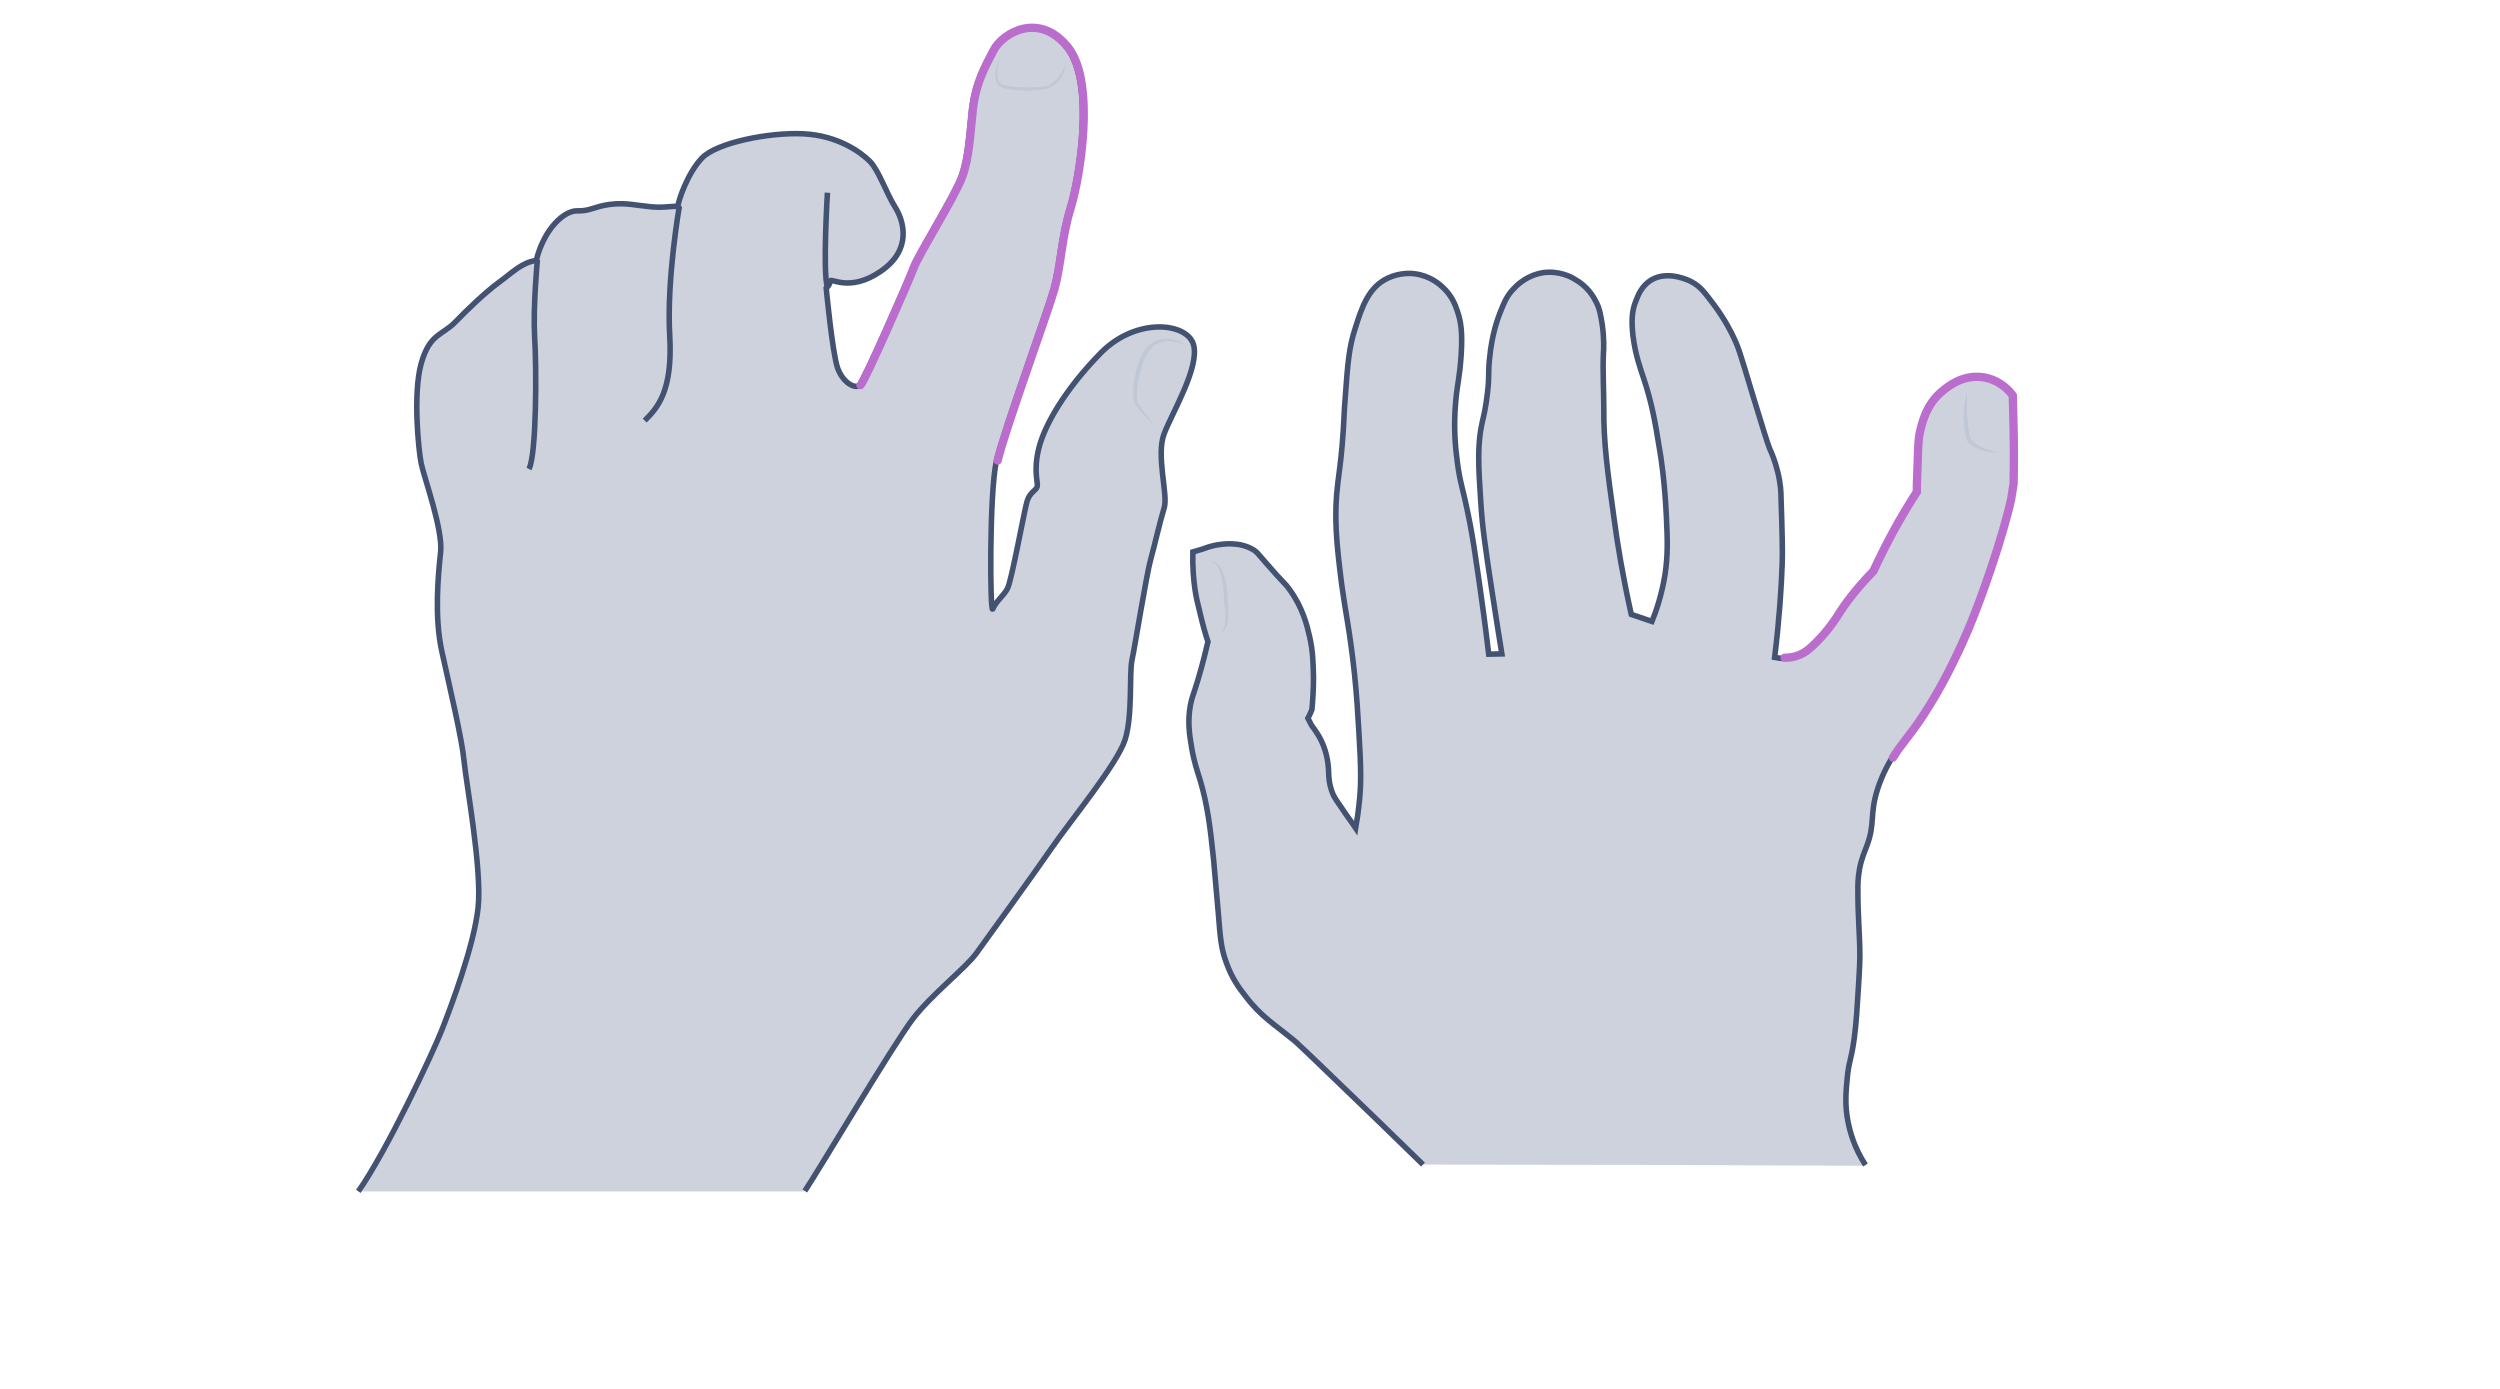
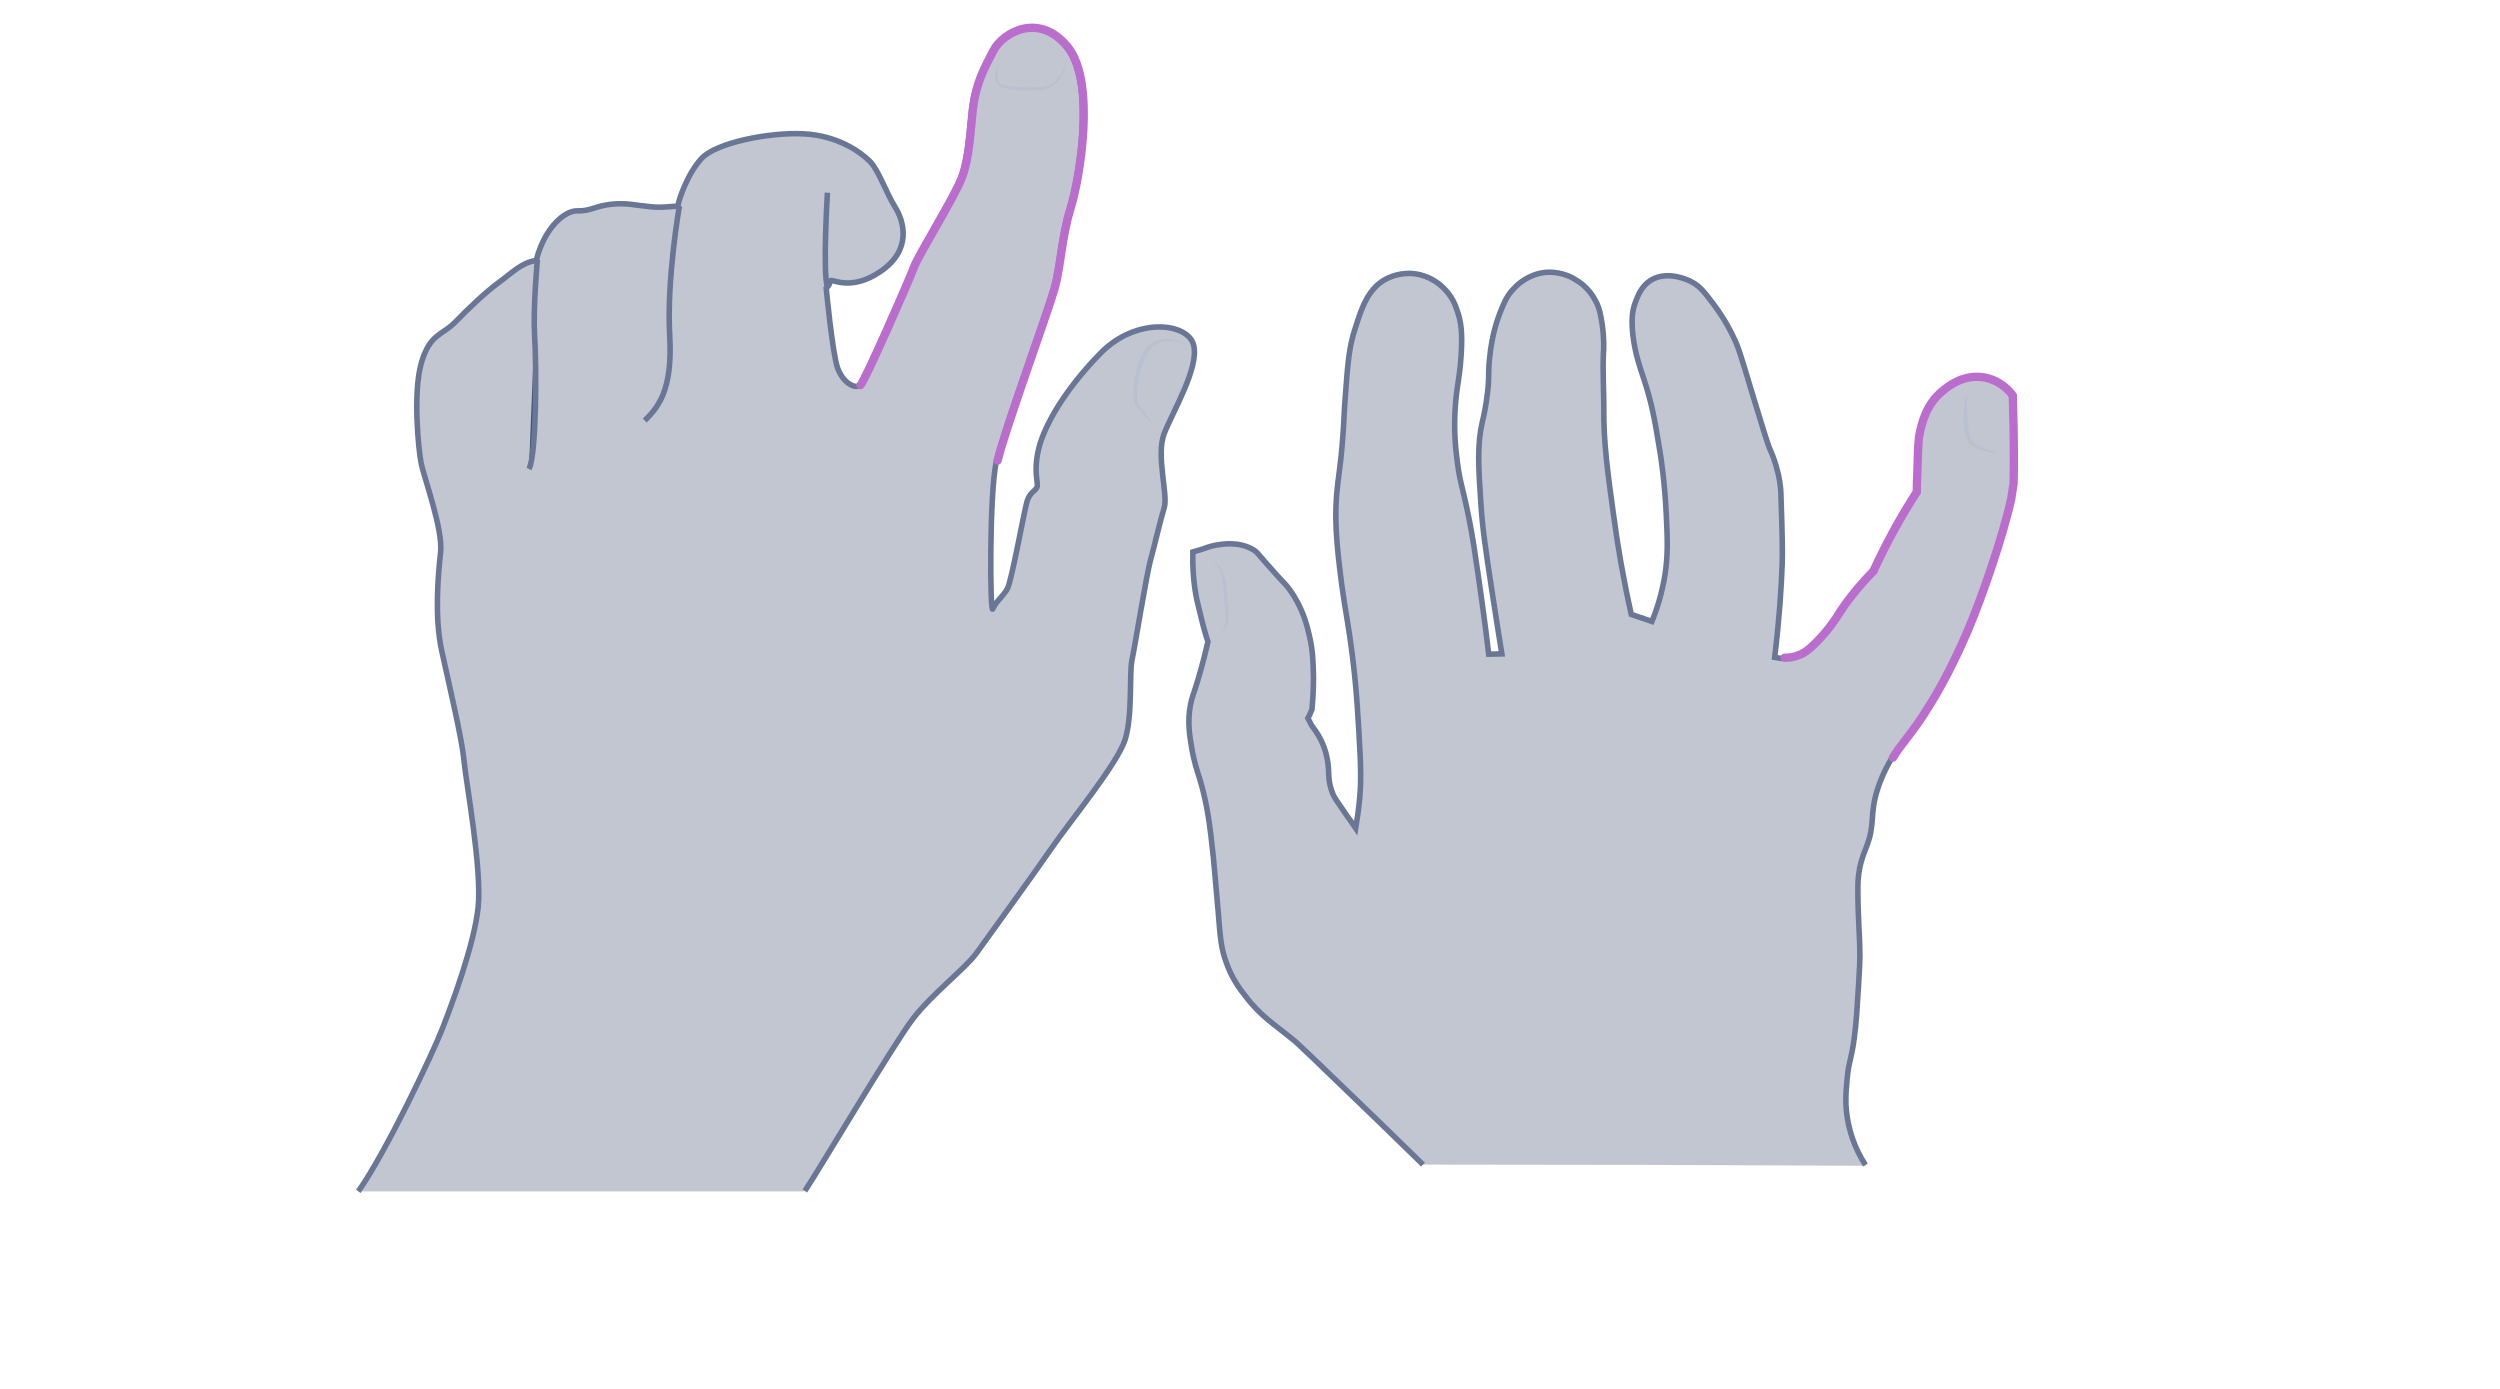
<svg xmlns="http://www.w3.org/2000/svg" width="900" height="500" viewBox="0 0 900 500" fill="none">
-   <path opacity="0.33" d="M512.283 419.258C501.388 408.582 492.069 399.592 484.471 392.287C473.432 381.611 467.841 376.273 466.407 375.009C458.952 368.828 453.934 366.018 448.343 358.573C446.336 356.045 443.469 352.252 441.462 346.493C439.598 341.435 439.311 337.783 438.594 328.793C437.734 318.819 437.304 313.762 436.874 309.267C435.584 297.046 434.724 290.162 432.143 281.172C430.853 276.958 429.849 274.289 428.989 269.091C428.272 264.877 427.412 259.82 428.559 253.779C429.132 250.83 429.706 249.987 431.283 244.649C433.003 238.889 434.15 234.113 434.867 231.023C434.007 228.494 433.003 224.982 432 220.628C431.139 217.256 430.566 214.868 430.136 211.778C429.706 208.687 429.276 204.192 429.419 198.714C430.566 198.433 431.569 198.011 432.716 197.73C433.863 197.309 435.727 196.606 438.021 196.185C439.885 195.904 446.193 194.78 451.354 198.011C452.501 198.714 452.787 199.275 455.511 202.366C462.679 210.654 462.536 209.811 464.113 212.059C468.988 218.661 470.564 225.263 471.425 229.056C472.715 234.535 472.715 238.889 472.858 243.806C472.858 248.582 472.572 252.515 472.285 255.465C471.855 256.449 471.425 257.572 470.851 258.556C471.281 259.398 471.711 260.241 472.141 261.084C473.002 262.208 473.862 263.472 474.722 264.877C477.589 269.794 478.163 274.57 478.306 277.66C478.306 281.593 479.166 284.262 479.883 285.948C480.457 287.212 481.03 288.055 484.614 293.253C486.048 295.219 487.195 296.905 488.055 298.169C488.485 295.641 489.058 291.848 489.489 287.353C489.919 282.717 490.062 277.098 489.202 263.472C488.772 256.589 488.485 250.97 487.625 242.682C485.904 226.668 484.471 221.189 483.037 210.654C481.03 194.921 480.17 185.649 481.604 173.99C481.89 171.181 482.607 167.107 483.181 160.224C483.897 151.795 483.754 149.407 484.327 142.524C485.188 130.864 485.618 124.965 487.912 118.081C490.205 110.777 492.643 103.332 499.667 100.101C504.112 97.993 508.556 98.415 509.273 98.555C514.864 99.258 518.448 102.489 519.452 103.472C522.606 106.422 523.896 109.653 524.613 111.9C526.046 115.974 526.476 119.767 526.046 127.353C525.473 136.343 524.613 137.888 524.039 144.771C523.179 154.324 524.039 161.769 524.613 166.124C525.616 174.131 526.476 174.692 529.057 187.757C530.204 193.656 530.921 198.573 532.354 208.406C533.358 215.43 534.648 224.561 535.938 235.518C537.515 235.518 539.092 235.377 540.669 235.377C539.809 229.899 538.519 222.173 537.085 212.621C534.792 197.59 533.645 190.004 533.071 180.592C532.211 167.809 531.781 159.943 533.645 151.795C534.075 150.109 534.935 146.457 535.508 141.26C536.225 135.36 535.652 134.798 536.225 129.179C537.085 120.048 539.379 114.289 539.953 112.743C541.53 108.81 542.533 106.281 545.114 103.753C546.404 102.348 549.988 98.977 555.723 98.134C561.314 97.432 565.615 99.679 566.905 100.522C571.493 103.051 573.643 106.843 574.36 108.248C575.937 111.058 576.224 113.446 576.797 116.817C577.514 121.874 577.371 125.807 577.227 127.212C576.941 133.814 577.371 140.417 577.371 146.879C577.227 159.24 578.804 170.338 580.955 185.93C582.245 195.764 584.252 207.704 587.263 221.189C589.7 222.032 592.28 222.875 594.718 223.718C596.295 219.785 598.302 213.885 599.449 206.58C600.452 199.697 600.309 194.499 599.879 185.649C599.305 173.288 597.872 164.016 597.442 161.769C595.865 151.936 594.718 145.333 591.85 136.624C590.56 132.691 588.696 127.774 587.836 120.61C587.263 115.272 587.549 111.76 588.84 108.529C589.7 106.281 590.99 102.91 594.431 100.803C600.596 97.151 608.337 101.084 609.054 101.505C612.208 103.191 613.785 105.439 617.082 109.793C620.953 114.991 623.247 119.627 623.964 121.172C625.828 124.965 626.401 126.931 630.989 142.243C634.573 154.043 636.437 159.943 637.01 161.347C637.727 162.893 639.017 165.843 640.021 170.057C641.024 174.131 641.168 177.221 641.168 179.047C641.598 191.83 641.741 198.292 641.598 202.787C641.311 211.216 640.594 222.594 638.874 236.642C639.734 236.782 640.881 237.063 642.314 237.063C643.748 237.063 645.468 236.923 647.189 236.22C649.483 235.377 651.06 234.113 653.353 231.865C658.371 226.949 661.238 222.173 661.525 221.751C663.962 217.818 667.977 212.34 674.285 205.878C676.292 201.523 678.586 196.887 681.166 192.111C684.033 186.773 687.044 181.857 689.911 177.361C689.911 175.957 689.911 173.85 690.055 171.181C690.341 163.174 690.341 159.24 690.915 156.431C691.632 153.2 693.065 145.895 699.23 140.979C701.094 139.433 706.398 135.079 713.566 136.062C719.874 136.905 723.602 141.4 724.462 142.664C724.605 146.457 724.605 150.39 724.749 154.324C724.892 161.066 724.892 167.809 724.749 174.412C724.462 176.238 724.175 178.064 723.889 179.89C720.878 193.516 713.423 215.149 708.405 226.949C705.538 233.692 700.664 244.227 694.929 253.499C693.209 256.168 691.918 258.275 691.918 258.275C686.614 266.141 684.32 268.108 681.309 273.024C678.299 277.941 676.722 282.296 676.148 284.122C672.994 293.815 675.432 296.624 671.991 305.334C671.417 306.879 670.27 309.407 669.554 313.2C668.98 316.431 668.98 318.819 668.98 320.364C668.98 331.181 669.697 336.659 669.697 344.807C669.697 346.633 669.554 349.162 669.267 354.219C668.693 363.63 668.407 368.407 667.69 373.885C666.543 382.454 665.683 382.173 665.109 388.775C664.679 393.411 664.249 398.047 665.396 403.947C666.113 407.599 667.546 413.218 671.704 419.68C618.229 419.399 565.328 419.258 512.283 419.258Z" fill="#697695" />
-   <path d="M512.283 419.258C501.388 408.582 492.069 399.592 484.471 392.287C473.432 381.611 467.841 376.273 466.407 375.009C458.952 368.828 453.934 366.018 448.343 358.573C446.336 356.045 443.469 352.252 441.462 346.493C439.598 341.435 439.311 337.783 438.594 328.793C437.734 318.819 437.304 313.762 436.874 309.267C435.584 297.046 434.724 290.162 432.143 281.172C430.853 276.958 429.849 274.289 428.989 269.091C428.272 264.877 427.412 259.82 428.559 253.779C429.132 250.83 429.706 249.987 431.283 244.649C433.003 238.889 434.15 234.113 434.867 231.023C434.007 228.494 433.003 224.982 432 220.628C431.139 217.256 430.566 214.868 430.136 211.778C429.706 208.687 429.276 204.192 429.419 198.714C430.566 198.433 431.569 198.011 432.716 197.73C433.863 197.309 435.727 196.606 438.021 196.185C439.885 195.904 446.193 194.78 451.354 198.011C452.501 198.714 452.787 199.275 455.511 202.366C462.679 210.654 462.536 209.811 464.113 212.059C468.988 218.661 470.564 225.263 471.425 229.056C472.715 234.535 472.715 238.889 472.858 243.806C472.858 248.582 472.572 252.515 472.285 255.465C471.855 256.449 471.425 257.572 470.851 258.556C471.281 259.398 471.711 260.241 472.141 261.084C473.002 262.208 473.862 263.472 474.722 264.877C477.589 269.794 478.163 274.57 478.306 277.66C478.306 281.593 479.166 284.262 479.883 285.948C480.457 287.212 481.03 288.055 484.614 293.253C486.048 295.219 487.195 296.905 488.055 298.169C488.485 295.641 489.058 291.848 489.489 287.353C489.919 282.717 490.062 277.098 489.202 263.472C488.772 256.589 488.485 250.97 487.625 242.682C485.904 226.668 484.471 221.189 483.037 210.654C481.03 194.921 480.17 185.649 481.604 173.99C481.89 171.181 482.607 167.107 483.181 160.224C483.897 151.795 483.754 149.407 484.327 142.524C485.188 130.864 485.618 124.965 487.912 118.081C490.205 110.777 492.643 103.332 499.667 100.101C504.112 97.993 508.556 98.415 509.273 98.555C514.864 99.258 518.448 102.489 519.452 103.472C522.606 106.422 523.896 109.653 524.613 111.9C526.046 115.974 526.476 119.767 526.046 127.353C525.473 136.343 524.613 137.888 524.039 144.771C523.179 154.324 524.039 161.769 524.613 166.124C525.616 174.131 526.476 174.692 529.057 187.757C530.204 193.656 530.921 198.573 532.354 208.406C533.358 215.43 534.648 224.561 535.938 235.518C537.515 235.518 539.092 235.377 540.669 235.377C539.809 229.899 538.519 222.173 537.085 212.621C534.792 197.59 533.645 190.004 533.071 180.592C532.211 167.809 531.781 159.943 533.645 151.795C534.075 150.109 534.935 146.457 535.508 141.26C536.225 135.36 535.652 134.798 536.225 129.179C537.085 120.048 539.379 114.289 539.953 112.743C541.53 108.81 542.533 106.281 545.114 103.753C546.404 102.348 549.988 98.977 555.723 98.134C561.314 97.432 565.615 99.679 566.905 100.522C571.493 103.051 573.643 106.843 574.36 108.248C575.937 111.058 576.224 113.446 576.797 116.817C577.514 121.874 577.371 125.807 577.227 127.212C576.941 133.814 577.371 140.417 577.371 146.879C577.227 159.24 578.804 170.338 580.955 185.93C582.245 195.764 584.252 207.704 587.263 221.189C589.7 222.032 592.28 222.875 594.718 223.718C596.295 219.785 598.302 213.885 599.449 206.58C600.452 199.697 600.309 194.499 599.879 185.649C599.305 173.288 597.872 164.016 597.442 161.769C595.865 151.936 594.718 145.333 591.85 136.624C590.56 132.691 588.696 127.774 587.836 120.61C587.263 115.272 587.549 111.76 588.84 108.529C589.7 106.281 590.99 102.91 594.431 100.803C600.596 97.151 608.337 101.084 609.054 101.505C612.208 103.191 613.785 105.439 617.082 109.793C620.953 114.991 623.247 119.627 623.964 121.172C625.828 124.965 626.401 126.931 630.989 142.243C634.573 154.043 636.436 159.943 637.01 161.347C637.727 162.893 639.017 165.843 640.021 170.057C641.024 174.131 641.168 177.221 641.168 179.047C641.598 191.83 641.741 198.292 641.598 202.787C641.311 211.216 640.594 222.594 638.874 236.642C639.734 236.782 640.881 237.063 642.314 237.063" stroke="#445272" stroke-width="2" stroke-miterlimit="10" />
-   <path d="M681.167 272.744C678.156 277.661 676.579 282.015 676.006 283.842C672.852 293.534 675.289 296.344 671.848 305.053C671.275 306.598 670.128 309.127 669.411 312.92C668.838 316.151 668.838 318.539 668.838 320.084C668.838 330.901 669.554 336.379 669.554 344.527C669.554 346.353 669.411 348.881 669.124 353.938C668.551 363.35 668.264 368.126 667.547 373.605C666.4 382.174 665.54 381.893 664.967 388.495C664.537 393.131 664.107 397.766 665.254 403.666C665.97 407.319 667.404 412.937 671.562 419.399" stroke="#445272" stroke-width="2" stroke-miterlimit="10" />
-   <path d="M642.458 236.783C643.892 236.783 645.612 236.642 647.332 235.94C649.626 235.097 651.203 233.833 653.497 231.585C658.515 226.669 661.382 221.892 661.669 221.471C664.106 217.538 668.12 212.059 674.428 205.597C676.435 201.243 678.729 196.607 681.31 191.831C684.177 186.493 687.188 181.576 690.055 177.081C690.055 175.676 690.055 173.569 690.198 170.9C690.485 162.893 690.485 158.96 691.058 156.15C691.775 152.92 693.209 145.615 699.373 140.698C701.237 139.153 706.542 134.798 713.71 135.782C720.018 136.625 723.745 141.12 724.606 142.384C724.749 146.177 724.749 150.11 724.892 154.043C725.036 160.786 725.036 167.529 724.892 174.131C724.606 175.957 724.319 177.783 724.032 179.61C721.021 193.236 713.567 214.869 708.549 226.669C705.681 233.411 700.807 243.947 695.073 253.218C693.352 255.887 692.062 257.994 692.062 257.994C686.757 265.861 684.464 267.828 681.453 272.744" stroke="#BA6DCD" stroke-width="3" stroke-miterlimit="10" stroke-linecap="round" />
+   <path opacity="0.33" d="M512.283 419.258C501.388 408.582 492.069 399.592 484.471 392.287C473.432 381.611 467.841 376.273 466.407 375.009C458.952 368.828 453.934 366.018 448.343 358.573C446.336 356.045 443.469 352.252 441.462 346.493C439.598 341.435 439.311 337.783 438.594 328.793C437.734 318.819 437.304 313.762 436.874 309.267C435.584 297.046 434.724 290.162 432.143 281.172C430.853 276.958 429.849 274.289 428.989 269.091C428.272 264.877 427.412 259.82 428.559 253.779C429.132 250.83 429.706 249.987 431.283 244.649C433.003 238.889 434.15 234.113 434.867 231.023C434.007 228.494 433.003 224.982 432 220.628C431.139 217.256 430.566 214.868 430.136 211.778C429.706 208.687 429.276 204.192 429.419 198.714C430.566 198.433 431.569 198.011 432.716 197.73C433.863 197.309 435.727 196.606 438.021 196.185C439.885 195.904 446.193 194.78 451.354 198.011C452.501 198.714 452.787 199.275 455.511 202.366C462.679 210.654 462.536 209.811 464.113 212.059C468.988 218.661 470.564 225.263 471.425 229.056C472.715 234.535 472.715 238.889 472.858 243.806C472.858 248.582 472.572 252.515 472.285 255.465C471.855 256.449 471.425 257.572 470.851 258.556C471.281 259.398 471.711 260.241 472.141 261.084C473.002 262.208 473.862 263.472 474.722 264.877C477.589 269.794 478.163 274.57 478.306 277.66C478.306 281.593 479.166 284.262 479.883 285.948C480.457 287.212 481.03 288.055 484.614 293.253C486.048 295.219 487.195 296.905 488.055 298.169C488.485 295.641 489.058 291.848 489.489 287.353C489.919 282.717 490.062 277.098 489.202 263.472C488.772 256.589 488.485 250.97 487.625 242.682C485.904 226.668 484.471 221.189 483.037 210.654C481.03 194.921 480.17 185.649 481.604 173.99C481.89 171.181 482.607 167.107 483.181 160.224C483.897 151.795 483.754 149.407 484.327 142.524C485.188 130.864 485.618 124.965 487.912 118.081C490.205 110.777 492.643 103.332 499.667 100.101C504.112 97.993 508.556 98.415 509.273 98.555C514.864 99.258 518.448 102.489 519.452 103.472C522.606 106.422 523.896 109.653 524.613 111.9C526.046 115.974 526.476 119.767 526.046 127.353C525.473 136.343 524.613 137.888 524.039 144.771C523.179 154.324 524.039 161.769 524.613 166.124C525.616 174.131 526.476 174.692 529.057 187.757C530.204 193.656 530.921 198.573 532.354 208.406C533.358 215.43 534.648 224.561 535.938 235.518C537.515 235.518 539.092 235.377 540.669 235.377C539.809 229.899 538.519 222.173 537.085 212.621C534.792 197.59 533.645 190.004 533.071 180.592C532.211 167.809 531.781 159.943 533.645 151.795C534.075 150.109 534.935 146.457 535.508 141.26C536.225 135.36 535.652 134.798 536.225 129.179C537.085 120.048 539.379 114.289 539.953 112.743C541.53 108.81 542.533 106.281 545.114 103.753C546.404 102.348 549.988 98.977 555.723 98.134C561.314 97.432 565.615 99.679 566.905 100.522C571.493 103.051 573.643 106.843 574.36 108.248C575.937 111.058 576.224 113.446 576.797 116.817C577.514 121.874 577.371 125.807 577.227 127.212C576.941 133.814 577.371 140.417 577.371 146.879C577.227 159.24 578.804 170.338 580.955 185.93C582.245 195.764 584.252 207.704 587.263 221.189C589.7 222.032 592.28 222.875 594.718 223.718C596.295 219.785 598.302 213.885 599.449 206.58C600.452 199.697 600.309 194.499 599.879 185.649C599.305 173.288 597.872 164.016 597.442 161.769C595.865 151.936 594.718 145.333 591.85 136.624C590.56 132.691 588.696 127.774 587.836 120.61C587.263 115.272 587.549 111.76 588.84 108.529C589.7 106.281 590.99 102.91 594.431 100.803C600.596 97.151 608.337 101.084 609.054 101.505C612.208 103.191 613.785 105.439 617.082 109.793C620.953 114.991 623.247 119.627 623.964 121.172C625.828 124.965 626.401 126.931 630.989 142.243C634.573 154.043 636.437 159.943 637.01 161.347C637.727 162.893 639.017 165.843 640.021 170.057C641.024 174.131 641.168 177.221 641.168 179.047C641.598 191.83 641.741 198.292 641.598 202.787C641.311 211.216 640.594 222.594 638.874 236.642C639.734 236.782 640.881 237.063 642.314 237.063C643.748 237.063 645.468 236.923 647.189 236.22C649.483 235.377 651.06 234.113 653.353 231.865C658.371 226.949 661.238 222.173 661.525 221.751C663.962 217.818 667.977 212.34 674.285 205.878C676.292 201.523 678.586 196.887 681.166 192.111C684.033 186.773 687.044 181.857 689.911 177.361C689.911 175.957 689.911 173.85 690.055 171.181C690.341 163.174 690.341 159.24 690.915 156.431C691.632 153.2 693.065 145.895 699.23 140.979C701.094 139.433 706.398 135.079 713.566 136.062C719.874 136.905 723.602 141.4 724.462 142.664C724.605 146.457 724.605 150.39 724.749 154.324C724.892 161.066 724.892 167.809 724.749 174.412C724.462 176.238 724.175 178.064 723.889 179.89C720.878 193.516 713.423 215.149 708.405 226.949C705.538 233.692 700.664 244.227 694.929 253.499C693.209 256.168 691.918 258.275 691.918 258.275C686.614 266.141 684.32 268.108 681.309 273.024C678.299 277.941 676.722 282.296 676.148 284.122C672.994 293.815 675.432 296.624 671.991 305.334C671.417 306.879 670.27 309.407 669.554 313.2C668.98 316.431 668.98 318.819 668.98 320.364C668.98 331.181 669.697 336.659 669.697 344.807C669.697 346.633 669.554 349.162 669.267 354.219C668.693 363.63 668.407 368.407 667.69 373.885C666.543 382.454 665.683 382.173 665.109 388.775C664.679 393.411 664.249 398.047 665.396 403.947C666.113 407.599 667.546 413.218 671.704 419.68C618.229 419.399 565.328 419.258 512.283 419.258Z" fill="#445272" />
+   <path d="M512.283 419.258C501.388 408.582 492.069 399.592 484.471 392.287C473.432 381.611 467.841 376.273 466.407 375.009C458.952 368.828 453.934 366.018 448.343 358.573C446.336 356.045 443.469 352.252 441.462 346.493C439.598 341.435 439.311 337.783 438.594 328.793C437.734 318.819 437.304 313.762 436.874 309.267C435.584 297.046 434.724 290.162 432.143 281.172C430.853 276.958 429.849 274.289 428.989 269.091C428.272 264.877 427.412 259.82 428.559 253.779C429.132 250.83 429.706 249.987 431.283 244.649C433.003 238.889 434.15 234.113 434.867 231.023C434.007 228.494 433.003 224.982 432 220.628C431.139 217.256 430.566 214.868 430.136 211.778C429.706 208.687 429.276 204.192 429.419 198.714C430.566 198.433 431.569 198.011 432.716 197.73C433.863 197.309 435.727 196.606 438.021 196.185C439.885 195.904 446.193 194.78 451.354 198.011C452.501 198.714 452.787 199.275 455.511 202.366C462.679 210.654 462.536 209.811 464.113 212.059C468.988 218.661 470.564 225.263 471.425 229.056C472.715 234.535 472.715 238.889 472.858 243.806C472.858 248.582 472.572 252.515 472.285 255.465C471.855 256.449 471.425 257.572 470.851 258.556C471.281 259.398 471.711 260.241 472.141 261.084C473.002 262.208 473.862 263.472 474.722 264.877C477.589 269.794 478.163 274.57 478.306 277.66C478.306 281.593 479.166 284.262 479.883 285.948C480.457 287.212 481.03 288.055 484.614 293.253C486.048 295.219 487.195 296.905 488.055 298.169C488.485 295.641 489.058 291.848 489.489 287.353C489.919 282.717 490.062 277.098 489.202 263.472C488.772 256.589 488.485 250.97 487.625 242.682C485.904 226.668 484.471 221.189 483.037 210.654C481.03 194.921 480.17 185.649 481.604 173.99C481.89 171.181 482.607 167.107 483.181 160.224C483.897 151.795 483.754 149.407 484.327 142.524C485.188 130.864 485.618 124.965 487.912 118.081C490.205 110.777 492.643 103.332 499.667 100.101C504.112 97.993 508.556 98.415 509.273 98.555C514.864 99.258 518.448 102.489 519.452 103.472C522.606 106.422 523.896 109.653 524.613 111.9C526.046 115.974 526.476 119.767 526.046 127.353C525.473 136.343 524.613 137.888 524.039 144.771C523.179 154.324 524.039 161.769 524.613 166.124C525.616 174.131 526.476 174.692 529.057 187.757C530.204 193.656 530.921 198.573 532.354 208.406C533.358 215.43 534.648 224.561 535.938 235.518C537.515 235.518 539.092 235.377 540.669 235.377C539.809 229.899 538.519 222.173 537.085 212.621C534.792 197.59 533.645 190.004 533.071 180.592C532.211 167.809 531.781 159.943 533.645 151.795C534.075 150.109 534.935 146.457 535.508 141.26C536.225 135.36 535.652 134.798 536.225 129.179C537.085 120.048 539.379 114.289 539.953 112.743C541.53 108.81 542.533 106.281 545.114 103.753C546.404 102.348 549.988 98.977 555.723 98.134C561.314 97.432 565.615 99.679 566.905 100.522C571.493 103.051 573.643 106.843 574.36 108.248C575.937 111.058 576.224 113.446 576.797 116.817C577.514 121.874 577.371 125.807 577.227 127.212C576.941 133.814 577.371 140.417 577.371 146.879C577.227 159.24 578.804 170.338 580.955 185.93C582.245 195.764 584.252 207.704 587.263 221.189C589.7 222.032 592.28 222.875 594.718 223.718C596.295 219.785 598.302 213.885 599.449 206.58C600.452 199.697 600.309 194.499 599.879 185.649C599.305 173.288 597.872 164.016 597.442 161.769C595.865 151.936 594.718 145.333 591.85 136.624C590.56 132.691 588.696 127.774 587.836 120.61C587.263 115.272 587.549 111.76 588.84 108.529C589.7 106.281 590.99 102.91 594.431 100.803C600.596 97.151 608.337 101.084 609.054 101.505C612.208 103.191 613.785 105.439 617.082 109.793C620.953 114.991 623.247 119.627 623.964 121.172C625.828 124.965 626.401 126.931 630.989 142.243C634.573 154.043 636.436 159.943 637.01 161.347C637.727 162.893 639.017 165.843 640.021 170.057C641.024 174.131 641.168 177.221 641.168 179.047C641.598 191.83 641.741 198.292 641.598 202.787C641.311 211.216 640.594 222.594 638.874 236.642C639.734 236.782 640.881 237.063 642.314 237.063" stroke="#697695" stroke-width="2" stroke-miterlimit="10" />
+   <path d="M681.167 272.744C678.156 277.661 676.579 282.015 676.006 283.842C672.852 293.534 675.289 296.344 671.848 305.053C671.275 306.598 670.128 309.127 669.411 312.92C668.838 316.151 668.838 318.539 668.838 320.084C668.838 330.901 669.554 336.379 669.554 344.527C669.554 346.353 669.411 348.881 669.124 353.938C668.551 363.35 668.264 368.126 667.547 373.605C666.4 382.174 665.54 381.893 664.967 388.495C664.537 393.131 664.107 397.766 665.254 403.666C665.97 407.319 667.404 412.937 671.562 419.399" stroke="#697695" stroke-width="2" stroke-miterlimit="10" />
+   <path d="M642.459 236.783C643.893 236.783 645.613 236.642 647.333 235.94C649.627 235.097 651.204 233.833 653.498 231.585C658.516 226.669 661.383 221.892 661.67 221.471C664.107 217.538 668.121 212.059 674.429 205.597C676.436 201.243 678.73 196.607 681.311 191.831C684.178 186.493 687.188 181.576 690.056 177.081C690.056 175.676 690.056 173.569 690.199 170.9C690.486 162.893 690.486 158.96 691.059 156.15C691.776 152.92 693.21 145.615 699.374 140.698C701.238 139.153 706.543 134.798 713.711 135.782C720.019 136.625 723.746 141.12 724.606 142.384C724.75 146.177 724.75 150.11 724.893 154.043C725.037 160.786 725.037 167.529 724.893 174.131C724.607 175.957 724.32 177.783 724.033 179.61C721.022 193.236 713.567 214.869 708.55 226.669C705.682 233.411 700.808 243.947 695.074 253.218C693.353 255.887 692.063 257.994 692.063 257.994C686.758 265.861 684.465 267.828 681.454 272.744" stroke="#BA6DCD" stroke-width="3" stroke-miterlimit="10" stroke-linecap="round" />
  <g opacity="0.5">
    <path d="M708.119 141.119C708.119 143.507 708.119 146.036 708.119 148.424C708.262 150.812 708.405 153.2 708.835 155.588C708.979 156.15 709.122 156.712 709.266 157.274C709.409 157.836 709.552 158.257 709.982 158.678C710.699 159.521 711.703 160.083 712.706 160.645C714.857 161.769 717.151 162.471 719.588 162.752C717.151 163.033 714.57 162.612 712.133 161.628C710.986 161.207 709.839 160.505 708.835 159.521C708.405 159.1 707.975 158.257 707.832 157.695C707.689 157.133 707.545 156.431 707.402 155.869C706.972 153.481 706.828 150.952 706.972 148.564C707.115 145.895 707.545 143.367 708.119 141.119Z" fill="#B1BBD0" />
  </g>
  <g opacity="0.5">
    <path d="M439.024 228.214C440.027 227.371 440.601 226.388 440.887 225.264C441.174 224.14 441.174 223.016 441.174 221.893C441.174 220.769 441.031 219.505 440.887 218.381L440.6 214.869C440.457 212.481 440.314 210.093 439.74 207.845C439.454 206.721 439.167 205.598 438.593 204.474C438.163 203.491 437.447 202.507 436.156 201.945C437.447 202.086 438.45 203.069 439.167 204.052C439.884 205.176 440.314 206.3 440.744 207.424C441.461 209.812 441.747 212.2 441.891 214.588C442.034 216.976 442.321 219.364 442.178 221.893C442.178 223.157 441.891 224.421 441.461 225.545C441.031 226.669 440.17 227.652 439.024 228.214Z" fill="#B1BBD0" />
  </g>
-   <path opacity="0.33" d="M289.742 428.752C293.662 423.089 321.832 375.607 328.657 366.75C335.482 357.892 347.534 348.599 351.454 343.226C355.375 337.709 371.783 315.202 378.462 305.473C385.142 295.744 402.276 274.98 405.035 266.268C407.794 257.555 406.487 242.454 407.503 237.662C408.52 233.016 412.731 206.879 414.183 201.651C415.635 196.424 417.668 187.421 419.12 182.775C420.572 178.128 416.07 163.898 419.12 156.057C422.169 148.216 431.752 132.389 429.72 124.257C427.687 116.126 409.1 113.948 396.177 127.161C383.254 140.375 375.994 153.153 373.961 161.43C371.928 169.706 373.816 173.772 373.38 175.224C372.944 176.676 370.766 177.112 369.75 180.452C368.733 183.791 364.087 209.638 362.635 211.961C361.328 214.43 358.424 216.608 357.407 219.221C356.391 221.835 356.101 177.402 358.714 165.931C361.473 154.46 376.865 112.35 379.188 104.074C381.511 95.797 381.802 85.197 384.996 75.033C388.191 64.868 394.29 29.874 383.98 17.096C373.67 4.318 360.602 11.868 357.262 18.258C353.923 24.647 351.018 29.874 349.857 38.877C348.84 47.879 348.55 56.737 345.936 63.852C343.323 70.967 330.254 91.731 328.512 96.523C326.769 101.315 310.797 137.616 309.345 138.778C307.893 139.939 303.536 138.052 301.504 132.389C299.616 126.726 297.438 103.783 297.438 103.783C297.438 103.783 298.745 102.622 298.89 101.17C299.035 99.863 305.86 105.381 317.04 97.685C328.366 89.989 325.462 79.679 322.268 74.597C319.073 69.515 316.314 61.238 313.12 58.044C309.925 54.849 301.649 48.751 289.161 48.17C276.819 47.589 257.797 51.364 252.569 57.027C247.342 62.69 244.293 72.129 244.002 74.307C241.243 74.162 239.356 74.888 234.419 74.452C229.482 74.016 225.271 72.855 219.608 73.581C213.945 74.307 212.493 76.049 207.846 75.904C203.2 75.759 195.94 82.148 193.035 93.764C187.808 94.49 184.468 98.12 179.677 101.605C174.885 105.09 168.496 111.189 163.849 115.981C159.203 120.772 154.701 120.046 151.652 130.791C148.603 141.537 150.636 162.011 151.652 166.947C152.668 171.884 159.493 190.616 158.622 198.747C157.751 206.879 156.299 221.835 159.057 234.468C161.816 247.101 166.318 265.977 167.044 273.818C167.77 281.659 173.578 312.879 172.126 326.673C170.674 340.467 162.252 362.684 159.057 370.815C155.863 378.947 139.31 414.232 129 428.897H289.742V428.752Z" fill="#697695" />
-   <path d="M289.742 428.752C293.662 423.089 321.832 375.607 328.657 366.75C335.482 357.892 347.534 348.599 351.454 343.226C355.375 337.709 371.783 315.202 378.462 305.473C385.142 295.744 402.276 274.98 405.035 266.268C407.794 257.555 406.487 242.454 407.503 237.662C408.52 233.016 412.731 206.879 414.183 201.651C415.635 196.424 417.668 187.421 419.12 182.775C420.572 178.128 416.07 163.898 419.12 156.057C422.169 148.216 431.752 132.389 429.72 124.257C427.687 116.126 409.1 113.948 396.177 127.161C383.254 140.375 375.994 153.153 373.961 161.43C371.928 169.706 373.816 173.772 373.38 175.224C372.944 176.676 370.766 177.112 369.75 180.452C368.733 183.791 364.087 209.638 362.635 211.961C361.328 214.43 358.424 216.608 357.407 219.221C356.391 221.835 356.101 177.402 358.714 165.931C361.473 154.46 376.865 112.35 379.188 104.074C381.511 95.797 381.802 85.197 384.996 75.033C388.191 64.868 394.29 29.874 383.98 17.096C373.67 4.318 360.602 11.868 357.262 18.258C353.923 24.647 351.018 29.874 349.857 38.877C348.84 47.879 348.55 56.737 345.936 63.852C343.323 70.967 330.254 91.731 328.512 96.523C326.769 101.315 310.797 137.616 309.345 138.778C307.893 139.939 303.536 138.052 301.504 132.389C299.616 126.726 297.438 103.783 297.438 103.783C297.438 103.783 298.745 102.622 298.89 101.17C299.035 99.863 305.86 105.381 317.04 97.685C328.366 89.989 325.462 79.679 322.268 74.597C319.073 69.515 316.314 61.238 313.12 58.044C309.925 54.849 301.649 48.751 289.161 48.17C276.819 47.589 257.797 51.364 252.569 57.027C247.342 62.69 244.293 72.129 244.002 74.307C241.243 74.162 239.356 74.888 234.419 74.452C229.482 74.016 225.271 72.855 219.608 73.581C213.945 74.307 212.493 76.049 207.846 75.904C203.2 75.759 195.94 82.148 193.035 93.764C187.808 94.49 184.468 98.12 179.677 101.605C174.885 105.09 168.496 111.189 163.849 115.981C159.203 120.772 154.701 120.046 151.652 130.791C148.603 141.537 150.636 162.011 151.652 166.947C152.668 171.884 159.493 190.616 158.622 198.747C157.751 206.879 156.299 221.835 159.057 234.468C161.816 247.101 166.318 265.977 167.044 273.818C167.77 281.659 173.578 312.879 172.126 326.673C170.674 340.467 162.252 362.684 159.057 370.815C155.863 378.947 139.31 414.232 129 428.897" stroke="#445272" stroke-width="2" stroke-miterlimit="10" />
-   <path d="M359.15 165.787C361.909 154.315 377.301 112.206 379.624 103.929C381.947 95.653 382.238 85.052 385.432 74.888C388.627 64.724 394.725 29.729 384.416 16.951C374.106 4.173 361.038 11.724 357.698 18.113C354.358 24.502 351.454 29.729 350.292 38.732C349.276 47.735 348.986 56.592 346.372 63.707C343.758 70.822 330.69 91.587 328.947 96.379C327.205 101.17 311.232 137.472 309.78 138.633" stroke="#BA6DCD" stroke-width="3" stroke-miterlimit="10" stroke-linecap="round" />
-   <path d="M190.422 168.836C193.181 163.754 193.181 131.809 192.455 121.064C191.874 110.318 193.471 93.475 193.471 93.475" stroke="#445272" stroke-width="2" stroke-miterlimit="10" />
-   <path d="M232.096 151.411C236.597 146.91 242.26 140.956 241.098 120.773C239.937 100.589 244.583 74.162 244.583 74.162" stroke="#445272" stroke-width="2" stroke-miterlimit="10" />
+   <path opacity="0.33" d="M289.742 428.752C293.662 423.089 321.832 375.607 328.657 366.75C335.482 357.892 347.534 348.599 351.454 343.226C355.375 337.709 371.783 315.202 378.462 305.473C385.142 295.744 402.276 274.98 405.035 266.268C407.794 257.555 406.487 242.454 407.503 237.662C408.52 233.016 412.731 206.879 414.183 201.651C415.635 196.424 417.668 187.421 419.12 182.775C420.572 178.128 416.07 163.898 419.12 156.057C422.169 148.216 431.752 132.389 429.72 124.257C427.687 116.126 409.1 113.948 396.177 127.161C383.254 140.375 375.994 153.153 373.961 161.43C371.928 169.706 373.816 173.772 373.38 175.224C372.944 176.676 370.766 177.112 369.75 180.452C368.733 183.791 364.087 209.638 362.635 211.961C361.328 214.43 358.424 216.608 357.407 219.221C356.391 221.835 356.101 177.402 358.714 165.931C361.473 154.46 376.865 112.35 379.188 104.074C381.511 95.797 381.802 85.197 384.996 75.033C388.191 64.868 394.29 29.874 383.98 17.096C373.67 4.318 360.602 11.868 357.262 18.258C353.923 24.647 351.018 29.874 349.857 38.877C348.84 47.879 348.55 56.737 345.936 63.852C343.323 70.967 330.254 91.731 328.512 96.523C326.769 101.315 310.797 137.616 309.345 138.778C307.893 139.939 303.536 138.052 301.504 132.389C299.616 126.726 297.438 103.783 297.438 103.783C297.438 103.783 298.745 102.622 298.89 101.17C299.035 99.863 305.86 105.381 317.04 97.685C328.366 89.989 325.462 79.679 322.268 74.597C319.073 69.515 316.314 61.238 313.12 58.044C309.925 54.849 301.649 48.751 289.161 48.17C276.819 47.589 257.797 51.364 252.569 57.027C247.342 62.69 244.293 72.129 244.002 74.307C241.243 74.162 239.356 74.888 234.419 74.452C229.482 74.016 225.271 72.855 219.608 73.581C213.945 74.307 212.493 76.049 207.846 75.904C203.2 75.759 195.94 82.148 193.035 93.764C187.808 94.49 184.468 98.12 179.677 101.605C174.885 105.09 168.496 111.189 163.849 115.981C159.203 120.772 154.701 120.046 151.652 130.791C148.603 141.537 150.636 162.011 151.652 166.947C152.668 171.884 159.493 190.616 158.622 198.747C157.751 206.879 156.299 221.835 159.057 234.468C161.816 247.101 166.318 265.977 167.044 273.818C167.77 281.659 173.578 312.879 172.126 326.673C170.674 340.467 162.252 362.684 159.057 370.815C155.863 378.947 139.31 414.232 129 428.897H289.742V428.752Z" fill="#445272" />
+   <path d="M289.742 428.752C293.662 423.089 321.832 375.607 328.657 366.75C335.482 357.892 347.534 348.599 351.454 343.226C355.375 337.709 371.783 315.202 378.462 305.473C385.142 295.744 402.276 274.98 405.035 266.268C407.794 257.555 406.487 242.454 407.503 237.662C408.52 233.016 412.731 206.879 414.183 201.651C415.635 196.424 417.668 187.421 419.12 182.775C420.572 178.128 416.07 163.898 419.12 156.057C422.169 148.216 431.752 132.389 429.72 124.257C427.687 116.126 409.1 113.948 396.177 127.161C383.254 140.375 375.994 153.153 373.961 161.43C371.928 169.706 373.816 173.772 373.38 175.224C372.944 176.676 370.766 177.112 369.75 180.452C368.733 183.791 364.087 209.638 362.635 211.961C361.328 214.43 358.424 216.608 357.407 219.221C356.391 221.835 356.101 177.402 358.714 165.931C361.473 154.46 376.865 112.35 379.188 104.074C381.511 95.797 381.802 85.197 384.996 75.033C388.191 64.868 394.29 29.874 383.98 17.096C373.67 4.318 360.602 11.868 357.262 18.258C353.923 24.647 351.018 29.874 349.857 38.877C348.84 47.879 348.55 56.737 345.936 63.852C343.323 70.967 330.254 91.731 328.512 96.523C326.769 101.315 310.797 137.616 309.345 138.778C307.893 139.939 303.536 138.052 301.504 132.389C299.616 126.726 297.438 103.783 297.438 103.783C297.438 103.783 298.745 102.622 298.89 101.17C299.035 99.863 305.86 105.381 317.04 97.685C328.366 89.989 325.462 79.679 322.268 74.597C319.073 69.515 316.314 61.238 313.12 58.044C309.925 54.849 301.649 48.751 289.161 48.17C276.819 47.589 257.797 51.364 252.569 57.027C247.342 62.69 244.293 72.129 244.002 74.307C241.243 74.162 239.356 74.888 234.419 74.452C229.482 74.016 225.271 72.855 219.608 73.581C213.945 74.307 212.493 76.049 207.846 75.904C203.2 75.759 195.94 82.148 193.035 93.764C187.808 94.49 184.468 98.12 179.677 101.605C174.885 105.09 168.496 111.189 163.849 115.981C159.203 120.772 154.701 120.046 151.652 130.791C148.603 141.537 150.636 162.011 151.652 166.947C152.668 171.884 159.493 190.616 158.622 198.747C157.751 206.879 156.299 221.835 159.057 234.468C161.816 247.101 166.318 265.977 167.044 273.818C167.77 281.659 173.578 312.879 172.126 326.673C170.674 340.467 162.252 362.684 159.057 370.815C155.863 378.947 139.31 414.232 129 428.897" stroke="#697695" stroke-width="2" stroke-miterlimit="10" />
+   <path d="M359.151 165.787C361.91 154.315 377.302 112.206 379.625 103.929C381.948 95.653 382.239 85.052 385.433 74.888C388.628 64.724 394.726 29.729 384.417 16.951C374.107 4.173 361.039 11.724 357.699 18.113C354.359 24.502 351.455 29.729 350.293 38.732C349.277 47.735 348.987 56.592 346.373 63.707C343.759 70.822 330.691 91.587 328.948 96.379C327.206 101.17 311.233 137.472 309.781 138.633" stroke="#BA6DCD" stroke-width="3" stroke-miterlimit="10" stroke-linecap="round" />
+   <path d="M190.422 168.836C193.181 163.754 193.181 131.809 192.455 121.064C191.874 110.318 193.471 93.475 193.471 93.475" fill="#445272" />
+   <path d="M190.422 168.836C193.181 163.754 193.181 131.809 192.455 121.064C191.874 110.318 193.471 93.475 193.471 93.475" stroke="#697695" stroke-width="2" stroke-miterlimit="10" />
+   <path d="M232.096 151.411C236.597 146.91 242.26 140.956 241.098 120.773C239.937 100.589 244.583 74.162 244.583 74.162" stroke="#697695" stroke-width="2" stroke-miterlimit="10" />
  <g opacity="0.5">
    <path d="M426.815 124.403C425.218 123.386 423.33 122.951 421.442 122.806C419.555 122.66 417.667 123.096 416.215 123.967C413.021 125.71 411.859 129.485 410.697 133.115C410.116 134.858 409.826 136.745 409.536 138.633C409.245 140.521 409.245 142.408 409.39 144.151C409.39 144.586 409.536 145.022 409.681 145.312C409.826 145.603 410.262 146.038 410.552 146.474L412.295 148.797C413.456 150.395 414.618 151.847 415.634 153.444C414.327 152.137 413.021 150.685 411.714 149.233L409.826 147.055C409.536 146.619 409.245 146.474 408.81 145.893C408.519 145.312 408.374 144.877 408.229 144.296C407.648 140.375 408.229 136.455 409.245 132.68C409.826 130.792 410.407 129.049 411.423 127.162C412.295 125.419 413.892 123.822 415.634 122.951C417.522 122.08 419.555 121.789 421.442 122.08C422.459 122.225 423.33 122.515 424.201 122.806C425.218 123.241 426.089 123.677 426.815 124.403Z" fill="#B1BBD0" />
  </g>
  <g opacity="0.5">
-     <path d="M383.545 22.179C383.545 23.776 383.254 25.518 382.528 26.97C381.802 28.422 380.641 29.729 379.189 30.746C378.463 31.181 377.737 31.617 376.865 31.907C375.994 32.053 375.123 32.198 374.397 32.343C372.8 32.488 371.057 32.633 369.46 32.633C367.863 32.633 366.12 32.488 364.523 32.343C363.652 32.198 362.926 32.053 362.054 31.907C361.183 31.617 360.457 31.472 359.586 30.746C358.86 30.02 358.57 29.148 358.424 28.277C358.279 27.406 358.279 26.535 358.424 25.809C358.715 24.211 359.15 22.614 359.731 21.162C359.441 22.759 359.15 24.357 359.005 25.954C359.005 27.551 359.15 29.294 360.167 30.02C361.183 30.746 362.926 31.036 364.523 31.181C366.12 31.326 367.717 31.472 369.315 31.472C370.912 31.472 372.509 31.472 374.106 31.326C374.832 31.326 375.704 31.181 376.43 31.036C377.156 30.891 377.882 30.6 378.463 30.165C381.222 28.277 383.109 25.373 383.545 22.179Z" fill="#B1BBD0" />
+     <path d="M383.544 22.179C383.544 23.776 383.253 25.518 382.527 26.97C381.801 28.422 380.64 29.729 379.188 30.746C378.462 31.181 377.736 31.617 376.864 31.907C375.993 32.053 375.122 32.198 374.396 32.343C372.799 32.488 371.056 32.633 369.459 32.633C367.862 32.633 366.119 32.488 364.522 32.343C363.651 32.198 362.925 32.053 362.053 31.907C361.182 31.617 360.456 31.472 359.585 30.746C358.859 30.02 358.569 29.148 358.423 28.277C358.278 27.406 358.278 26.535 358.423 25.809C358.714 24.211 359.149 22.614 359.73 21.162C359.44 22.759 359.149 24.357 359.004 25.954C359.004 27.551 359.149 29.294 360.166 30.02C361.182 30.746 362.925 31.036 364.522 31.181C366.119 31.326 367.716 31.472 369.314 31.472C370.911 31.472 372.508 31.472 374.105 31.326C374.832 31.326 375.703 31.181 376.429 31.036C377.155 30.891 377.881 30.6 378.462 30.165C381.221 28.277 383.108 25.373 383.544 22.179Z" fill="#B1BBD0" />
  </g>
-   <path d="M297.874 103.494C296.132 97.977 297.874 69.371 297.874 69.371" stroke="#445272" stroke-width="2" stroke-miterlimit="10" />
+   <path d="M297.874 103.494C296.132 97.977 297.874 69.371 297.874 69.371Z" fill="#445272" />
+   <path d="M297.874 103.494C296.132 97.977 297.874 69.371 297.874 69.371" stroke="#697695" stroke-width="2" stroke-miterlimit="10" />
</svg>
